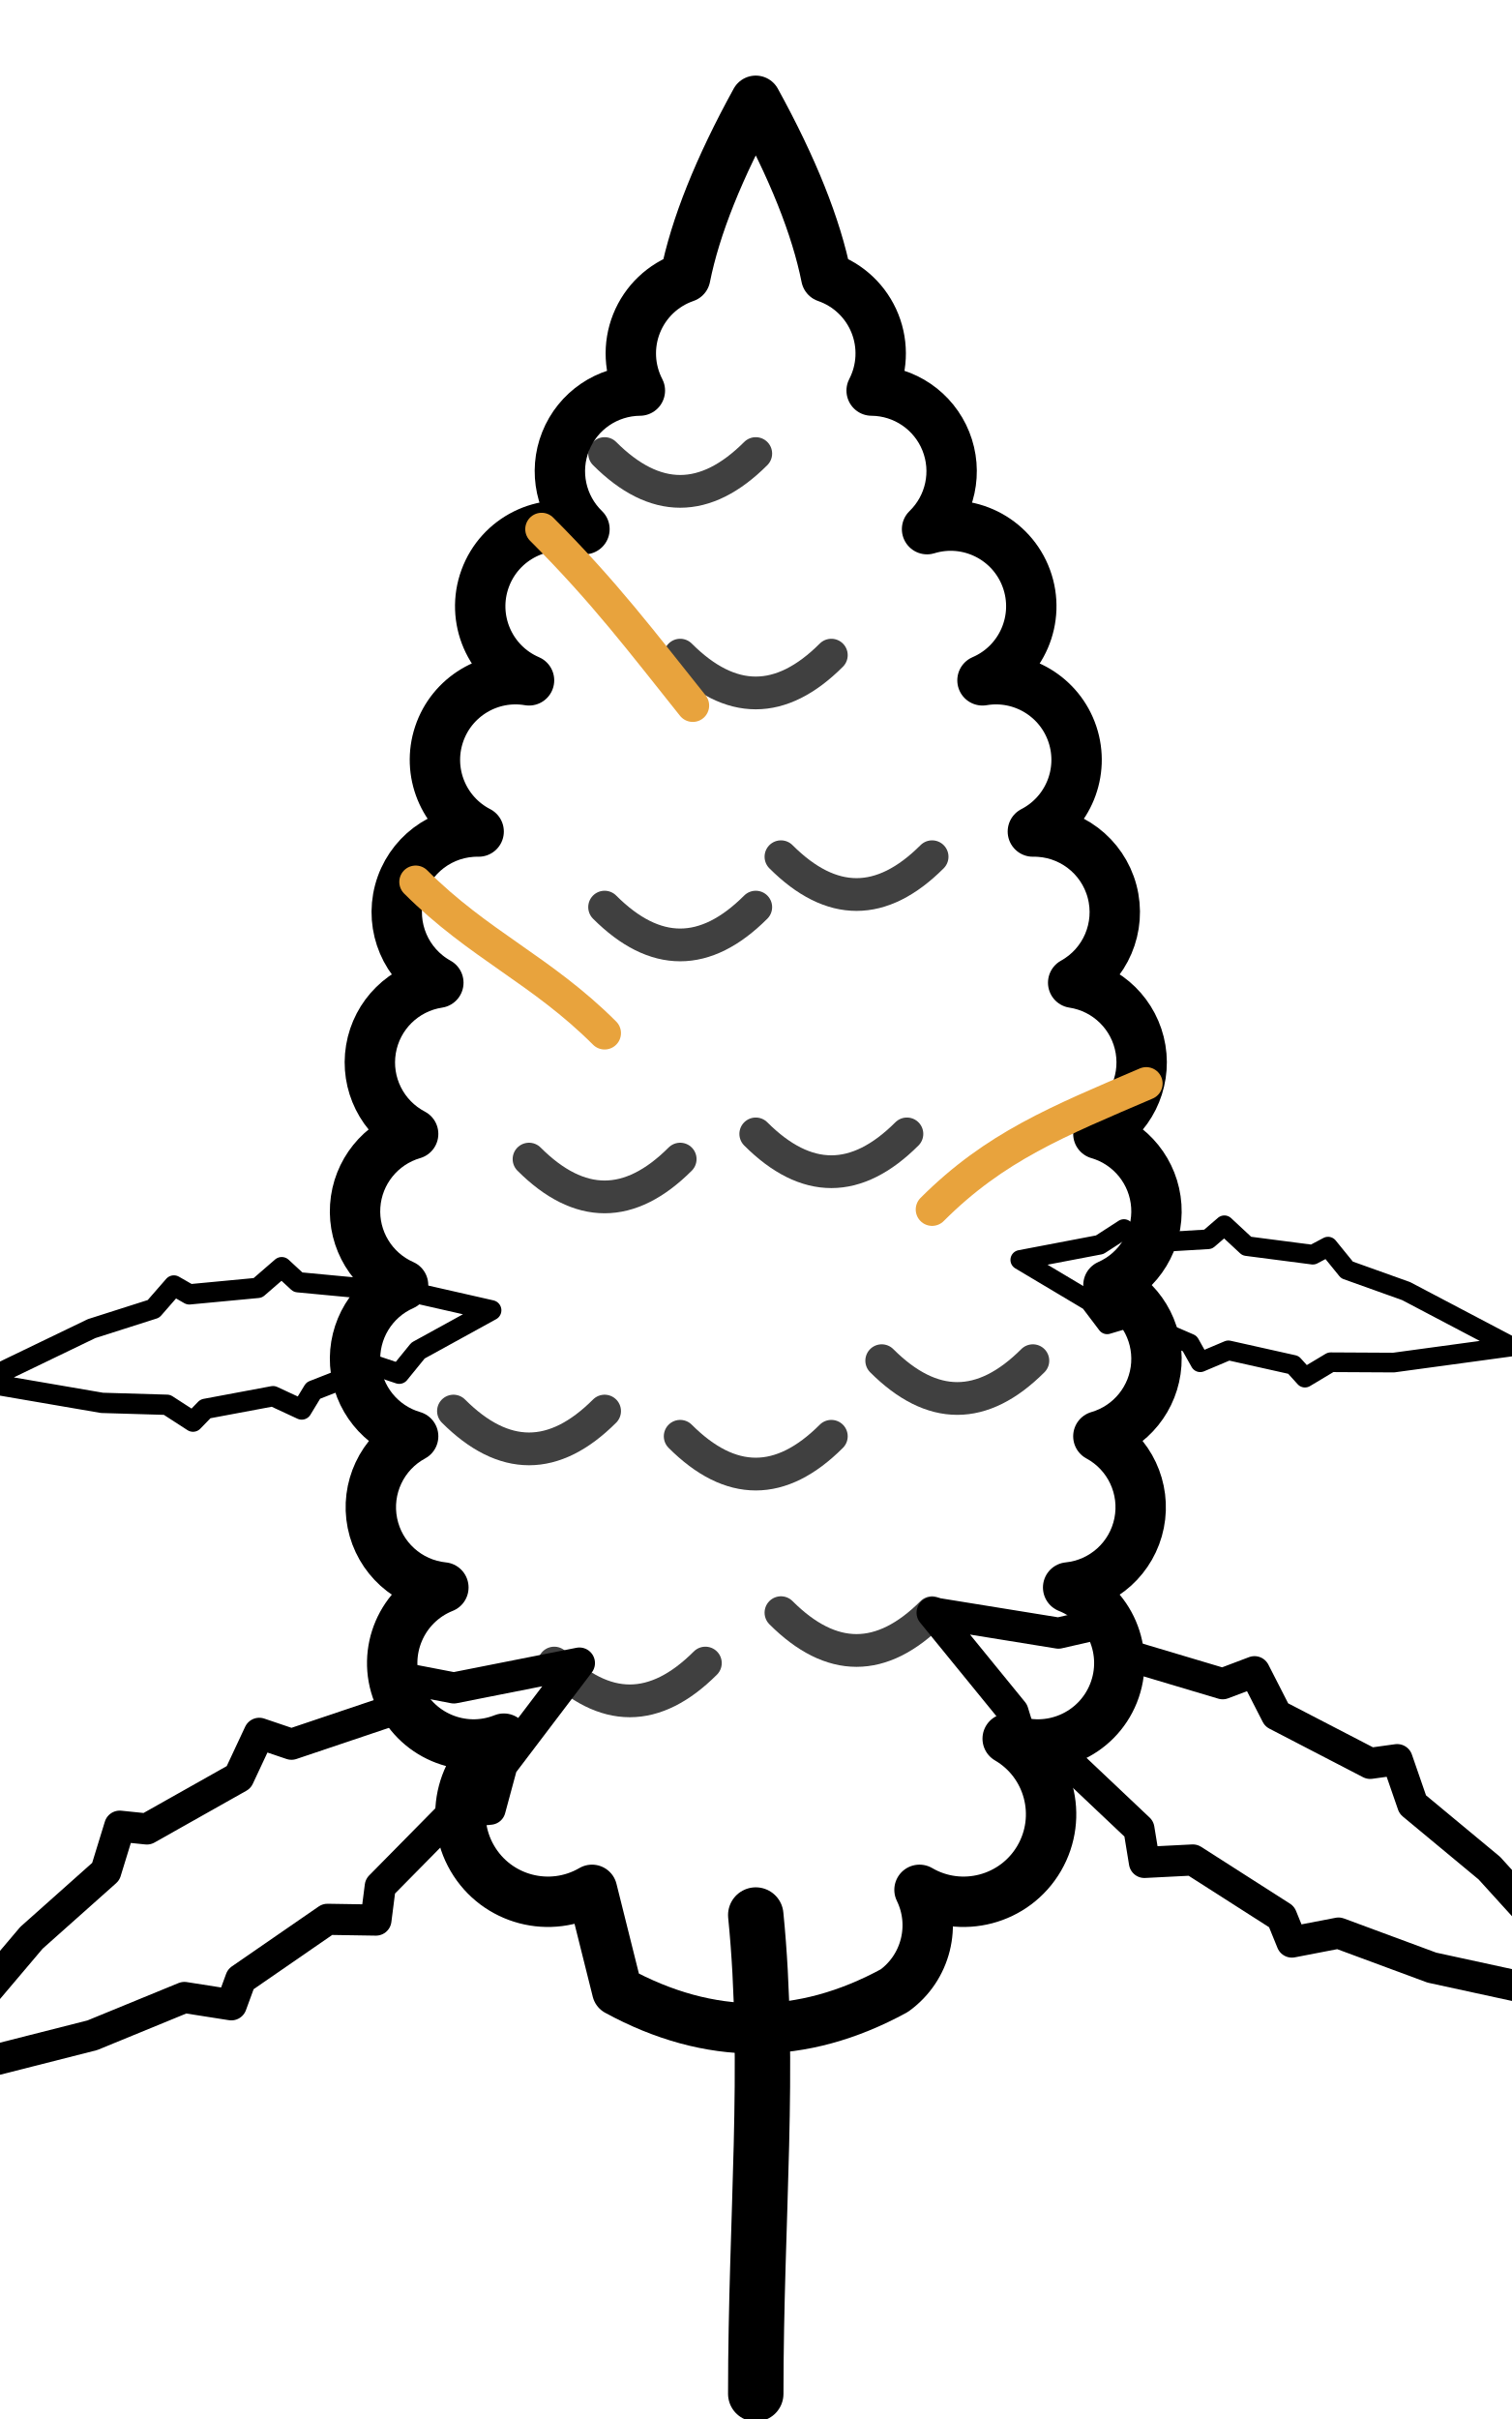
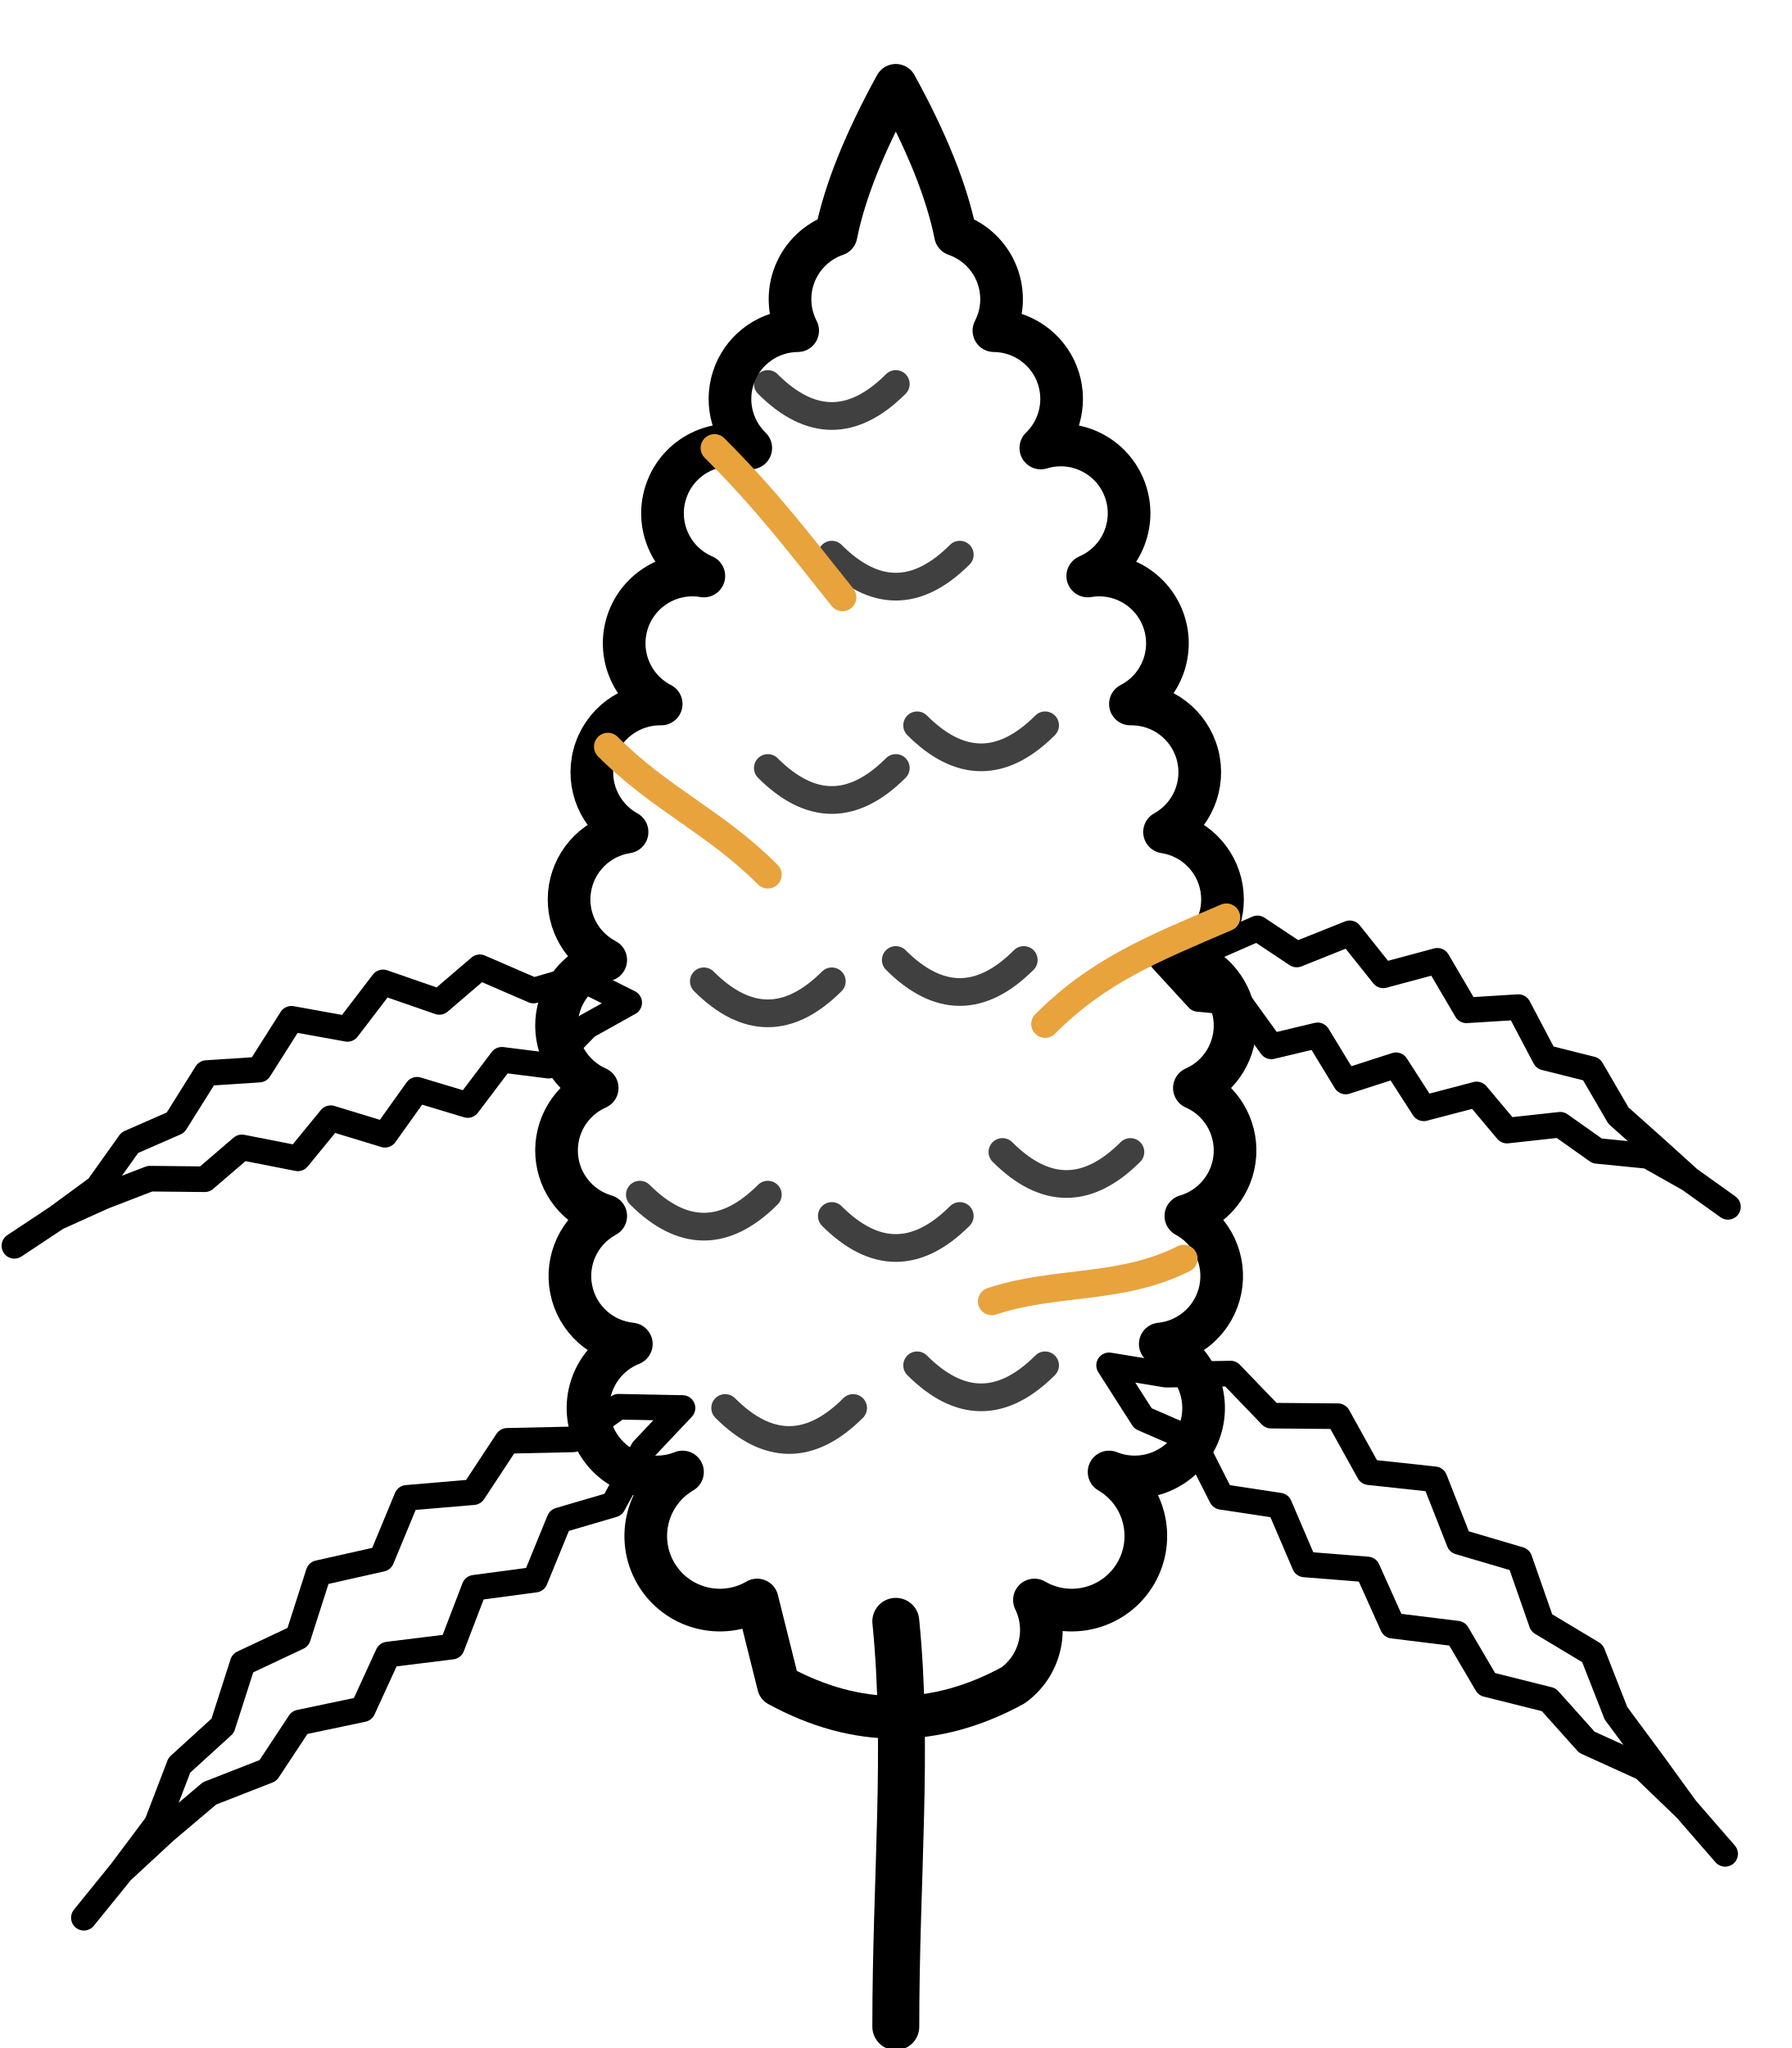
- <svg xmlns="http://www.w3.org/2000/svg" viewBox="0 0 60 96" fill="none" stroke="currentColor" stroke-linejoin="round" stroke-linecap="round">
-   <path d="M30 95 C30 88 30.6 82 30 76" stroke="currentColor" stroke-width="2.2" fill="none" stroke-linecap="round" />
-   <path d="M0 0 L1.9 -5 L3.2 -6.4 L2.5 -7.8 L3.5 -12 L4.6 -12.9 L3.5 -14.6 L3.7 -19 L4.4 -19.9 L3.1 -21.4 L2.4 -25.5 L0 -33 L-2.4 -25.5 L-3.1 -21.4 L-4.4 -19.9 L-3.7 -19 L-3.5 -14.6 L-4.6 -12.9 L-3.5 -12 L-2.5 -7.8 L-3.2 -6.4 L-1.9 -5 Z" transform="translate(23 66) rotate(-122) scale(0.95)" fill="none" stroke="currentColor" stroke-width="1.3" stroke-linejoin="round" />
-   <path d="M0 0 L1.9 -5 L3.2 -6.4 L2.5 -7.8 L3.5 -12 L4.6 -12.9 L3.5 -14.6 L3.7 -19 L4.4 -19.9 L3.1 -21.4 L2.4 -25.5 L0 -33 L-2.4 -25.5 L-3.1 -21.4 L-4.4 -19.9 L-3.7 -19 L-3.5 -14.6 L-4.6 -12.9 L-3.5 -12 L-2.5 -7.8 L-3.2 -6.4 L-1.9 -5 Z" transform="translate(37 64) rotate(120) scale(0.95)" fill="none" stroke="currentColor" stroke-width="1.3" stroke-linejoin="round" />
-   <path d="M0 0 L1.9 -5 L3.2 -6.4 L2.5 -7.8 L3.5 -12 L4.6 -12.9 L3.5 -14.6 L3.7 -19 L4.4 -19.9 L3.1 -21.4 L2.4 -25.5 L0 -33 L-2.4 -25.5 L-3.1 -21.4 L-4.4 -19.9 L-3.7 -19 L-3.5 -14.6 L-4.6 -12.9 L-3.5 -12 L-2.5 -7.8 L-3.2 -6.4 L-1.9 -5 Z" transform="translate(19.5 52) rotate(-98) scale(0.62)" fill="none" stroke="currentColor" stroke-width="1.3" stroke-linejoin="round" />
-   <path d="M0 0 L1.9 -5 L3.2 -6.4 L2.5 -7.8 L3.5 -12 L4.6 -12.9 L3.5 -14.6 L3.7 -19 L4.4 -19.9 L3.1 -21.4 L2.4 -25.5 L0 -33 L-2.4 -25.5 L-3.1 -21.4 L-4.4 -19.9 L-3.7 -19 L-3.5 -14.6 L-4.6 -12.9 L-3.5 -12 L-2.5 -7.8 L-3.2 -6.4 L-1.9 -5 Z" transform="translate(40.5 50) rotate(100) scale(0.6)" fill="none" stroke="currentColor" stroke-width="1.3" stroke-linejoin="round" />
-   <path d="M24.5 79 Q30 82 35.5 79 A3.2 3.2 0 0 0 36.5 75 A3.2 3.2 0 0 0 40.0 69 A3.2 3.2 0 0 0 42.4 63 A3.2 3.2 0 0 0 43.6 57 A3.2 3.2 0 0 0 44.0 51 A3.2 3.2 0 0 0 43.6 45 A3.2 3.2 0 0 0 42.6 39 A3.2 3.2 0 0 0 41.0 33 A3.2 3.2 0 0 0 39.0 27 A3.2 3.2 0 0 0 36.8 21 A3.2 3.2 0 0 0 34.6 15.5 A3.2 3.2 0 0 0 32.8 11 Q32.2 8 30 4 Q27.8 8 27.2 11 A3.2 3.2 0 0 0 25.4 15.5 A3.2 3.2 0 0 0 23.2 21 A3.2 3.2 0 0 0 21.0 27 A3.2 3.2 0 0 0 19.0 33 A3.2 3.2 0 0 0 17.4 39 A3.2 3.2 0 0 0 16.4 45 A3.2 3.2 0 0 0 16.0 51 A3.2 3.2 0 0 0 16.4 57 A3.2 3.2 0 0 0 17.6 63 A3.2 3.2 0 0 0 20.0 69 A3.2 3.2 0 0 0 23.5 75 Z" stroke-width="2" />
-   <g stroke-width="1.3" opacity="0.75">
-     <path d="M22 66 q3 3 6 0" />
-     <path d="M31 64 q3 3 6 0" />
-     <path d="M18 56 q3 3 6 0" />
-     <path d="M27 57 q3 3 6 0" />
-     <path d="M35 54 q3 3 6 0" />
-     <path d="M21 46 q3 3 6 0" />
-     <path d="M30 45 q3 3 6 0" />
-     <path d="M24 36 q3 3 6 0" />
-     <path d="M31 34 q3 3 6 0" />
-     <path d="M27 26 q3 3 6 0" />
-     <path d="M24 18 q3 3 6 0" />
-   </g>
-   <g stroke="#E8A33D" stroke-width="1.3">
-     <path d="M24 41 C21.5 38.5 19 37.5 16.5 35" />
-     <path d="M37 48 C39.5 45.5 42 44.5 45.5 43" />
-     <path d="M27.5 28 C25.5 25.5 24 23.5 21.5 21" />
+ <svg xmlns="http://www.w3.org/2000/svg" viewBox="0 0 84 96" fill="none" stroke="currentColor" stroke-linejoin="round" stroke-linecap="round">
+   <g transform="translate(12 0)">
+     <path d="M30 95 C30 88 30.6 82 30 76" stroke="currentColor" stroke-width="2.2" fill="none" stroke-linecap="round" />
+     <g transform="translate(20 66) rotate(-118)">
+       <path d="M0.00 0.00 L1.46 -2.62 L1.11 -5.22 L2.50 -7.98 L1.12 -10.51 L2.35 -13.39 L0.38 -15.78 L1.18 -18.70 L-1.02 -20.96 L-0.88 -23.82 L-3.03 -26.03 L-3.71 -28.69 L-5.65 -30.92 L-6.83 -33.43 L-7.92 -36.00 L-6.83 -33.43 L-6.12 -30.74 L-5.54 -28.06 L-5.88 -25.14 L-4.59 -22.77 L-5.43 -19.86 L-3.72 -17.62 L-4.80 -14.80 L-2.86 -12.57 L-3.86 -9.88 L-1.94 -7.57 L-2.47 -5.00 L-0.86 -2.55 Z" fill="none" stroke="currentColor" stroke-width="1.2" stroke-linejoin="round" />
+     </g>
+     <g transform="translate(40 64) rotate(116)">
+       <path d="M0.00 0.00 L1.54 -2.52 L1.43 -5.06 L3.23 -7.44 L2.41 -10.06 L4.37 -12.33 L3.29 -15.08 L5.14 -17.30 L4.15 -20.18 L5.67 -22.47 L5.05 -25.40 L6.06 -27.88 L5.98 -30.80 L6.83 -33.43 L7.92 -36.00 L6.83 -33.43 L5.52 -30.97 L4.24 -28.51 L2.20 -26.29 L1.96 -23.52 L-0.25 -21.29 L0.24 -18.38 L-1.89 -16.06 L-0.84 -13.15 L-2.56 -10.69 L-1.21 -7.86 L-2.15 -5.29 L-0.78 -2.60 Z" fill="none" stroke="currentColor" stroke-width="1.2" stroke-linejoin="round" />
+     </g>
+     <g transform="translate(17.5 47) rotate(-97)">
+       <path d="M0.00 0.00 L1.46 -2.20 L1.11 -4.38 L2.50 -6.75 L1.12 -8.83 L2.35 -11.34 L0.39 -13.26 L1.18 -15.81 L-1.00 -17.60 L-0.86 -20.07 L-2.99 -21.80 L-3.66 -24.04 L-5.57 -25.79 L-6.73 -27.86 L-7.80 -30.00 L-6.73 -27.86 L-6.02 -25.58 L-5.45 -23.31 L-5.79 -20.76 L-4.52 -18.85 L-5.35 -16.31 L-3.67 -14.55 L-4.75 -12.12 L-2.84 -10.37 L-3.84 -8.10 L-1.93 -6.25 L-2.47 -4.11 L-0.86 -2.11 Z" fill="none" stroke="currentColor" stroke-width="1.2" stroke-linejoin="round" />
+     </g>
+     <g transform="translate(42.5 45) rotate(99)">
+       <path d="M0.00 0.00 L1.54 -1.94 L1.42 -3.91 L3.20 -5.68 L2.35 -7.74 L4.28 -9.38 L3.16 -11.59 L4.95 -13.19 L3.92 -15.54 L5.37 -17.21 L4.71 -19.63 L5.65 -21.53 L5.51 -23.93 L6.28 -26.00 L7.28 -28.00 L6.28 -26.00 L5.06 -24.13 L3.86 -22.26 L1.91 -20.67 L1.71 -18.43 L-0.43 -16.83 L0.10 -14.45 L-1.98 -12.74 L-0.91 -10.34 L-2.61 -8.48 L-1.24 -6.18 L-2.16 -4.17 L-0.79 -2.03 Z" fill="none" stroke="currentColor" stroke-width="1.2" stroke-linejoin="round" />
+     </g>
+     <path d="M24.5 79 Q30 82 35.5 79 A3.2 3.2 0 0 0 36.5 75 A3.2 3.2 0 0 0 40.0 69 A3.2 3.2 0 0 0 42.4 63 A3.2 3.2 0 0 0 43.6 57 A3.2 3.2 0 0 0 44.0 51 A3.2 3.2 0 0 0 43.6 45 A3.2 3.2 0 0 0 42.6 39 A3.2 3.2 0 0 0 41.0 33 A3.2 3.2 0 0 0 39.0 27 A3.2 3.2 0 0 0 36.8 21 A3.2 3.2 0 0 0 34.6 15.5 A3.2 3.2 0 0 0 32.8 11 Q32.2 8 30 4 Q27.8 8 27.2 11 A3.2 3.2 0 0 0 25.4 15.5 A3.2 3.2 0 0 0 23.2 21 A3.2 3.2 0 0 0 21.0 27 A3.2 3.2 0 0 0 19.0 33 A3.2 3.2 0 0 0 17.4 39 A3.2 3.2 0 0 0 16.4 45 A3.2 3.2 0 0 0 16.0 51 A3.2 3.2 0 0 0 16.4 57 A3.2 3.2 0 0 0 17.6 63 A3.2 3.2 0 0 0 20.0 69 A3.2 3.2 0 0 0 23.5 75 Z" stroke-width="2" />
+     <g stroke-width="1.3" opacity="0.75">
+       <path d="M22 66 q3 3 6 0" />
+       <path d="M31 64 q3 3 6 0" />
+       <path d="M18 56 q3 3 6 0" />
+       <path d="M27 57 q3 3 6 0" />
+       <path d="M35 54 q3 3 6 0" />
+       <path d="M21 46 q3 3 6 0" />
+       <path d="M30 45 q3 3 6 0" />
+       <path d="M24 36 q3 3 6 0" />
+       <path d="M31 34 q3 3 6 0" />
+       <path d="M27 26 q3 3 6 0" />
+       <path d="M24 18 q3 3 6 0" />
+     </g>
+     <g stroke="#E8A33D" stroke-width="1.3">
+       <path d="M24 41 C21.5 38.5 19 37.5 16.5 35" />
+       <path d="M37 48 C39.5 45.5 42 44.5 45.5 43" />
+       <path d="M27.5 28 C25.5 25.5 24 23.5 21.5 21" />
+       <path d="M34.5 61 C37.5 60 40.5 60.5 43.5 59" />
+     </g>
  </g>
</svg>
